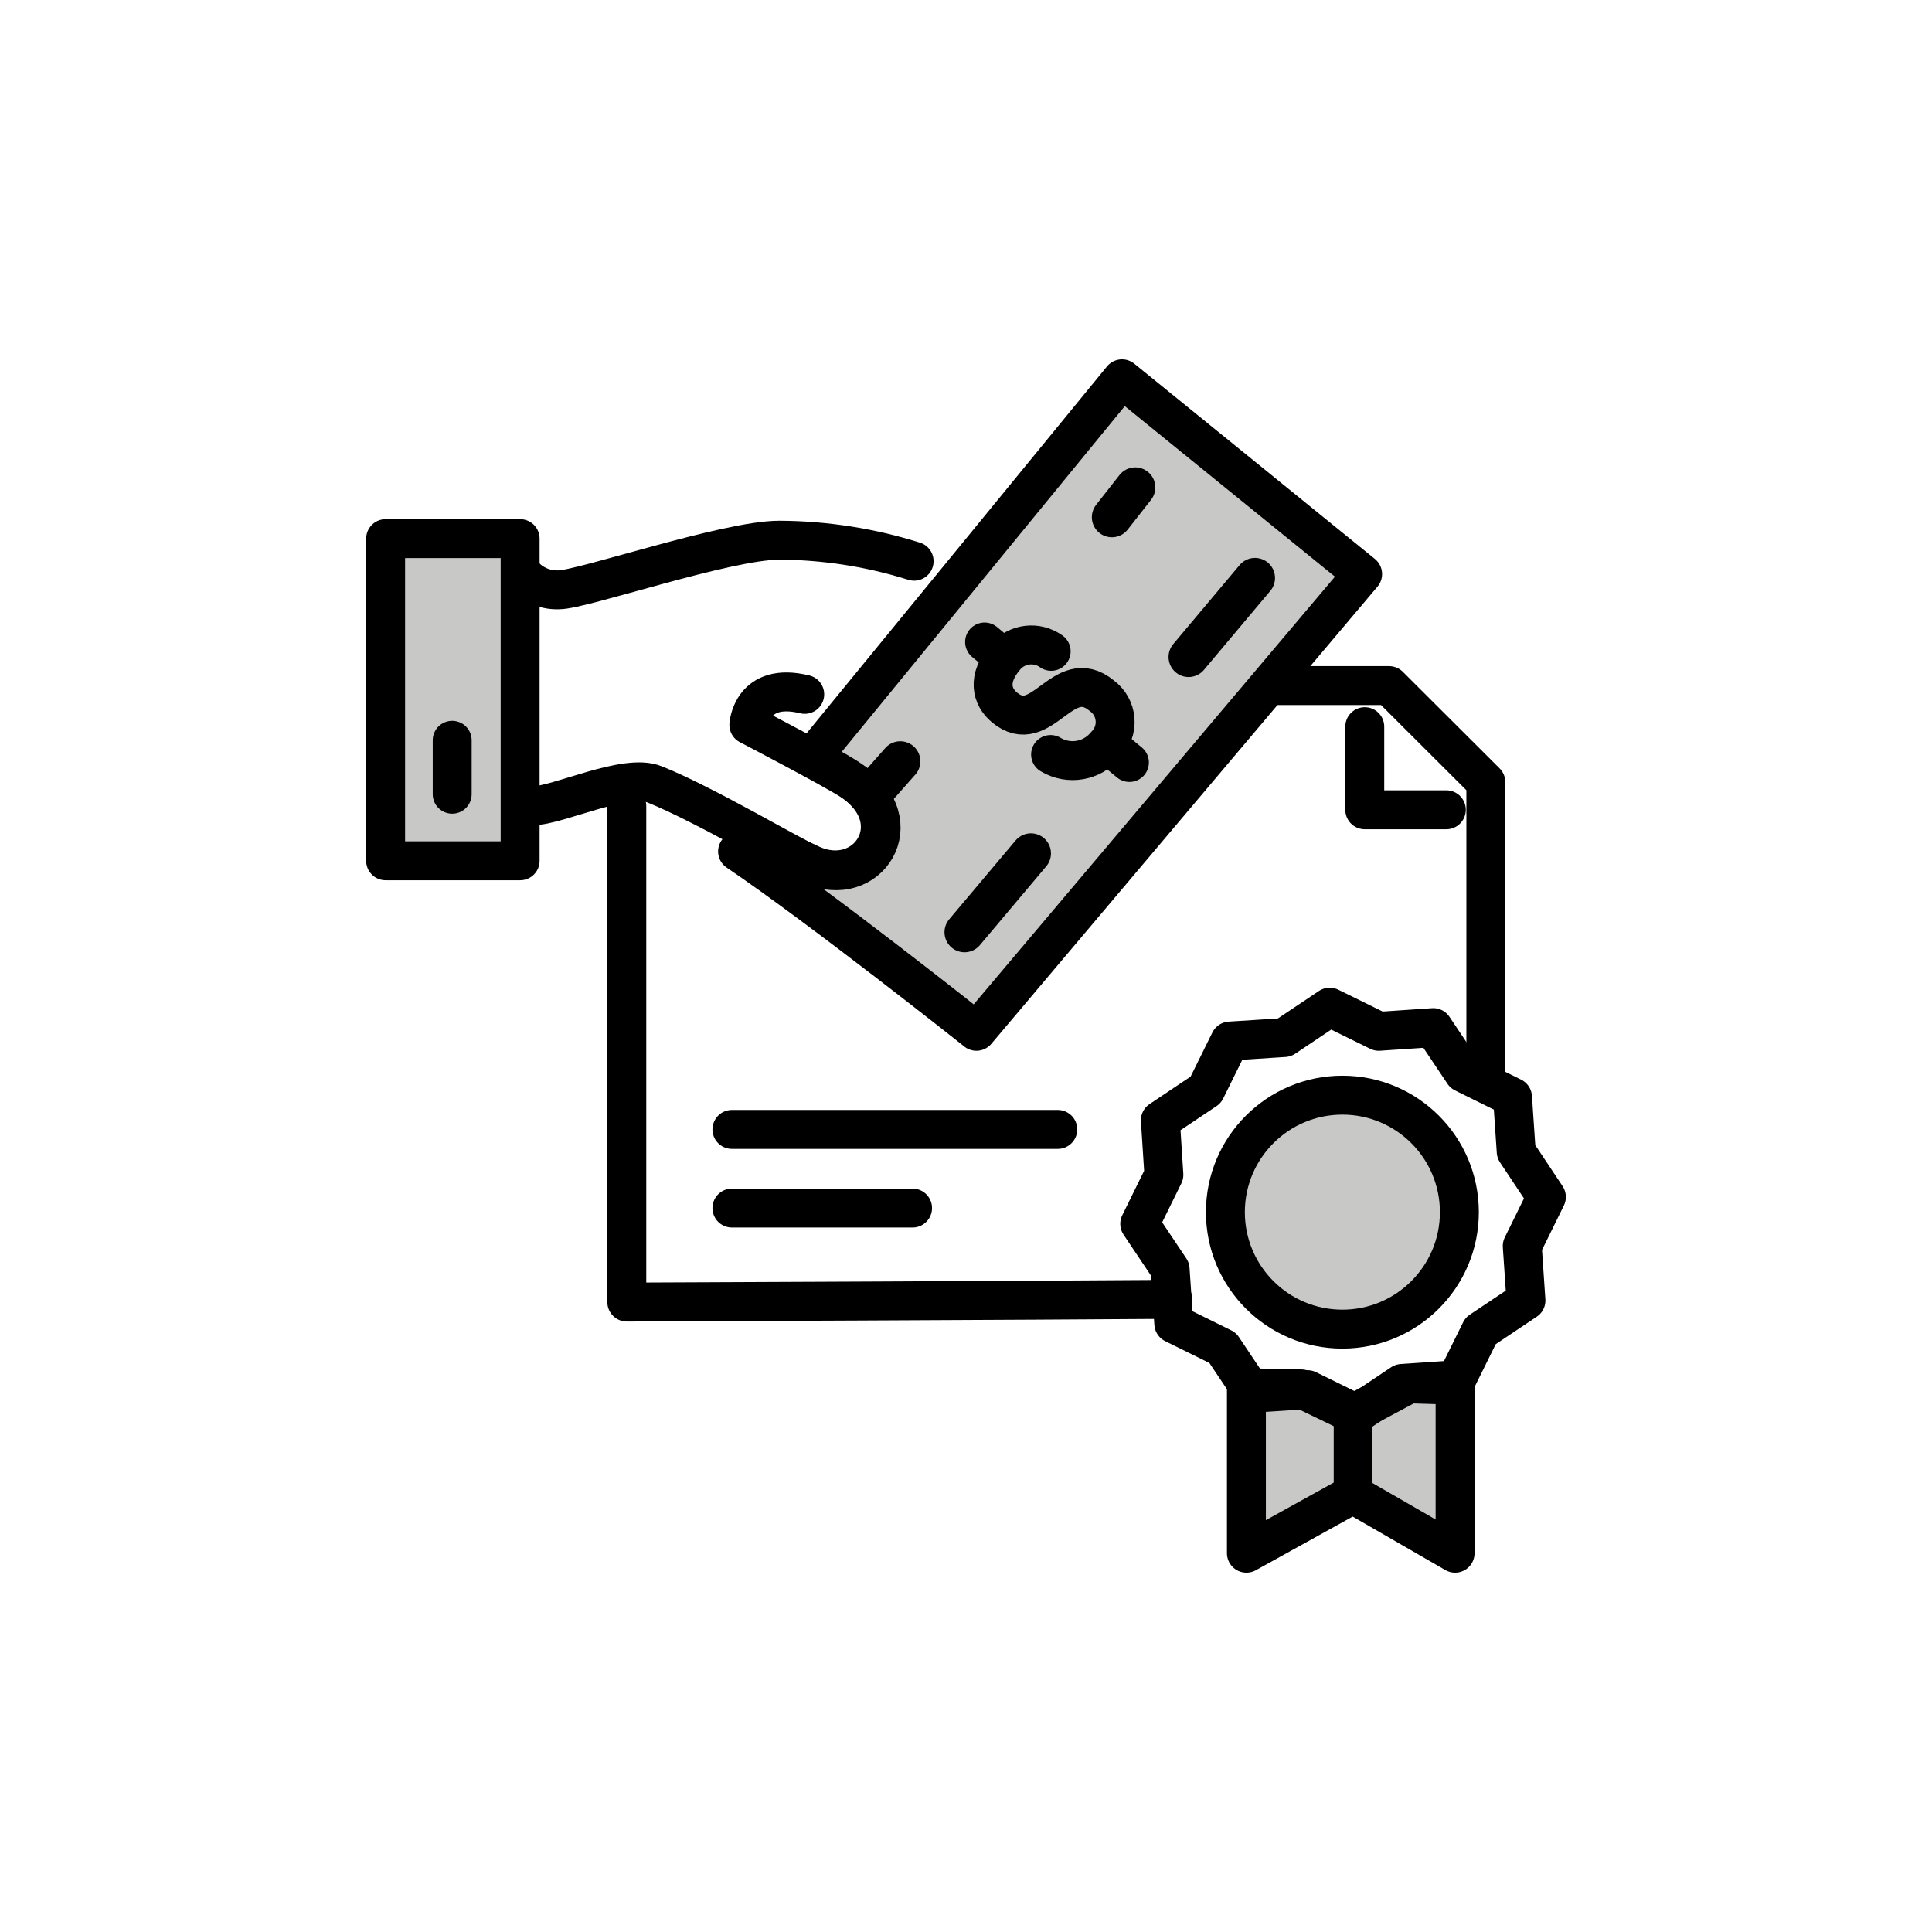
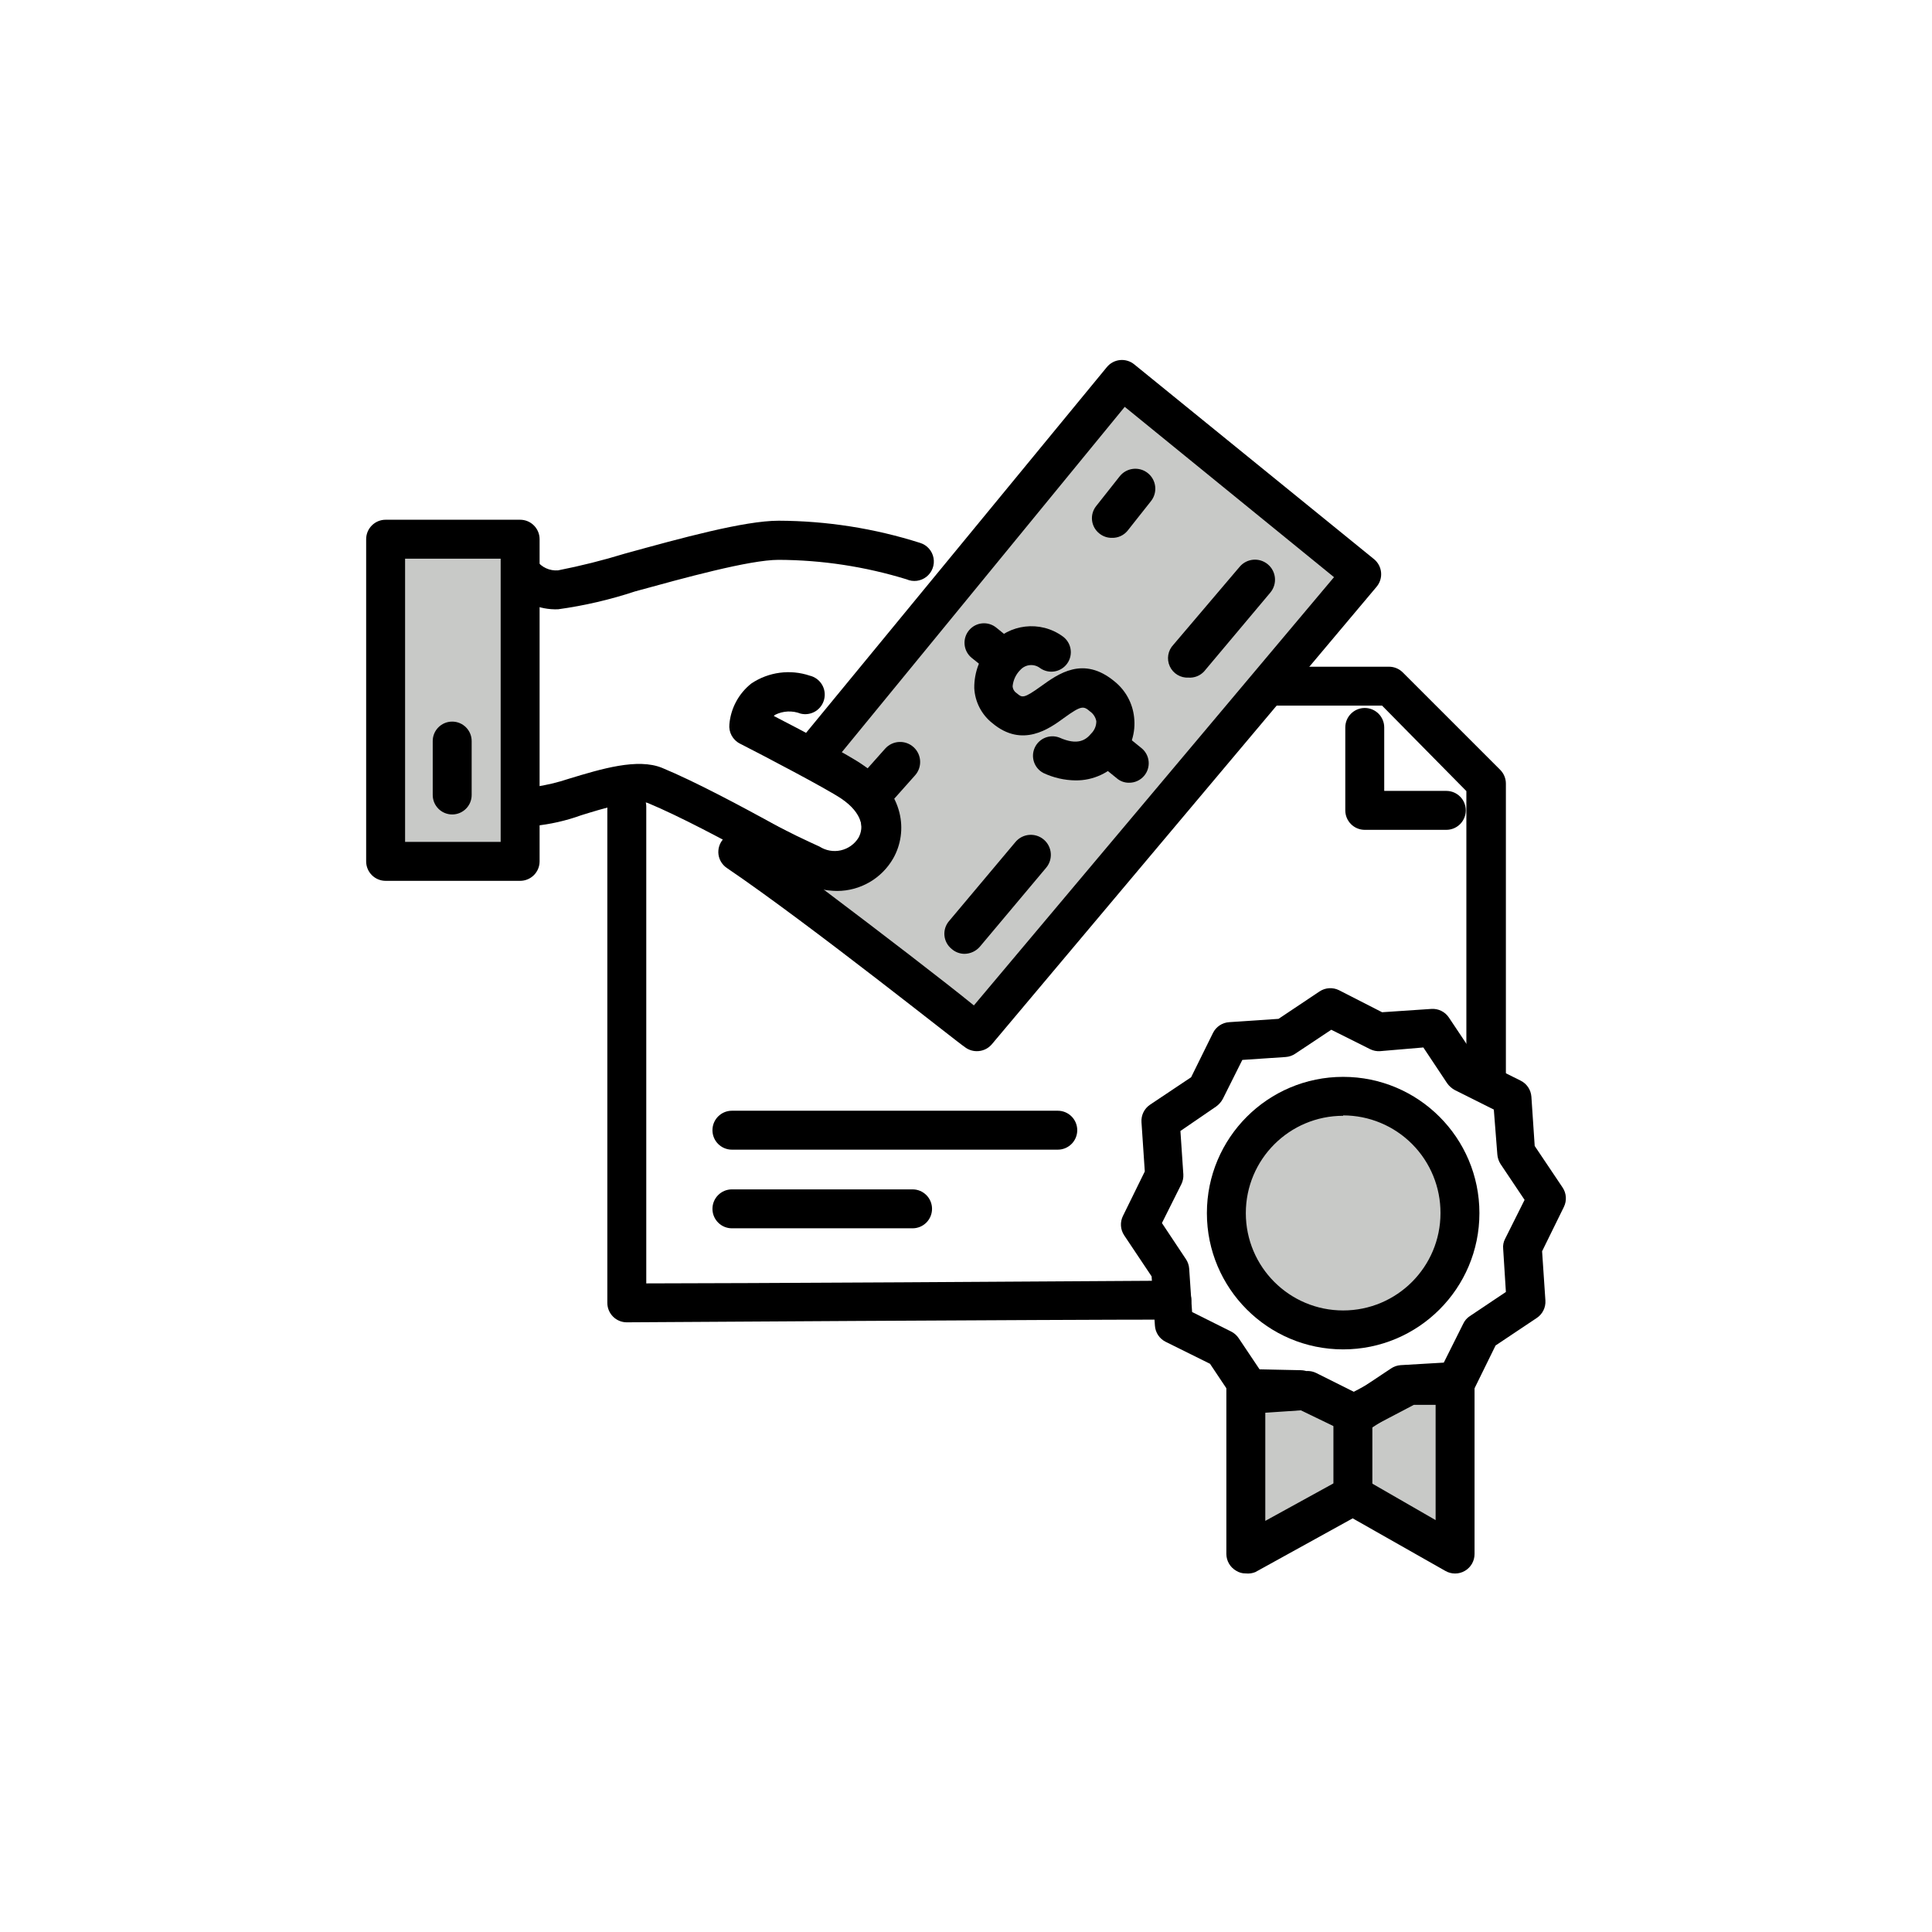
- <svg xmlns="http://www.w3.org/2000/svg" viewBox="0 0 99.25 99.25">
+ <svg xmlns="http://www.w3.org/2000/svg" class="triumph-svg-icon" viewBox="0 0 99.25 99.25">
  <defs>
-     <style>.cls-1,.cls-3{fill:none;}.cls-1,.cls-2,.cls-3,.cls-4{stroke:#000;stroke-linecap:round;stroke-linejoin:round;}.cls-1,.cls-2{stroke-width:2px;}.cls-2{fill:#c8c9c7;}.cls-3{stroke-width:1.97px;}.cls-4{fill:#9d2235;stroke-width:2.06px;}</style>
+     <style>
+       .icon-dark {
+         fill: #000000;
+       }
+       .icon-accent {
+         fill: #c8c9c7;
+       }
+     </style>
  </defs>
-   <g id="Titles">
-     <path class="cls-1" d="M32.2,41.41V66.89s21.87-.09,28.05-.14" />
-     <polyline class="cls-1" points="76.33 55.25 76.33 40.18 71.36 35.22 65.17 35.22" />
-     <polyline class="cls-1" points="74.3 41.6 70.11 41.6 70.11 37.33" />
-     <line class="cls-1" x1="37.6" y1="58.02" x2="54.34" y2="58.02" />
-     <line class="cls-1" x1="37.6" y1="62.06" x2="46.88" y2="62.06" />
-     <polygon class="cls-2" points="74.75 71.16 74.75 79.79 69.5 76.76 64.03 79.79 64.03 71.29 66.85 71.35 69.5 72.63 72.39 71.09 74.75 71.16" />
-     <line class="cls-3" x1="69.5" y1="76.76" x2="69.5" y2="72.63" />
-     <polygon class="cls-1" points="78.39 66.81 76.06 68.37 74.82 70.88 72.02 71.07 69.69 72.63 67.17 71.39 64.37 71.57 62.81 69.24 60.3 68 60.11 65.2 58.55 62.87 59.79 60.35 59.61 57.55 61.94 55.99 63.18 53.48 65.98 53.3 68.31 51.74 70.83 52.98 73.63 52.79 75.19 55.12 77.7 56.36 77.89 59.16 79.44 61.49 78.2 64.01 78.39 66.81" />
-     <circle class="cls-2" cx="68.96" cy="62.27" r="6.01" />
-     <path class="cls-2" d="M57.64,19.46,42,38.56l-.27.36c.87.48,1.68.93,2,1.17,3.13,2.11.81,5.63-2.07,4.31-.51-.24-1.72-.8-3.05-1.52l-.72.86c4.28,2.9,12.18,9.16,12.27,9.24L70,29.49Z" />
-     <path class="cls-1" d="M26.71,29.3a2.31,2.31,0,0,0,2,1c1.19,0,8.61-2.55,11.33-2.55a23.44,23.44,0,0,1,6.92,1.08" />
-     <path class="cls-1" d="M27.39,41.39c1.27,0,4.76-1.71,6.25-1.09,2.5,1,6.89,3.6,8.06,4.14,2.88,1.33,5.2-2.2,2.07-4.31-1-.65-5.3-2.89-5.3-2.89s.13-2.24,2.87-1.57" />
-     <rect class="cls-2" x="19.81" y="27.67" width="6.91" height="16.55" />
-     <line class="cls-1" x1="23.23" y1="40.8" x2="23.23" y2="38.03" />
-     <path class="cls-1" d="M54,33.46a1.75,1.75,0,0,0-2.33.26c-1,1.15-.71,2.09-.07,2.62,1.92,1.6,3-2.26,5-.6a1.67,1.67,0,0,1,.19,2.54,2.19,2.19,0,0,1-2.82.48" />
-     <line class="cls-1" x1="50.58" y1="32.98" x2="51.55" y2="33.79" />
-     <line class="cls-1" x1="57.05" y1="38.37" x2="58.02" y2="39.17" />
-     <line class="cls-4" x1="64.47" y1="29.69" x2="61.06" y2="33.75" />
-     <line class="cls-4" x1="58.32" y1="25.04" x2="57.12" y2="26.57" />
-     <line class="cls-4" x1="46.25" y1="39.11" x2="44.87" y2="40.67" />
-     <line class="cls-4" x1="52.96" y1="43.84" x2="49.55" y2="47.89" />
+   <g>
+     <path class="icon-dark" d="M32.2,67.93a1,1,0,0,1-1-1V41.44a1,1,0,0,1,2,0V65.93c4.36,0,21.65-.1,27-.14a1,1,0,0,1,1,1,1,1,0,0,1-1,1c-6.19,0-28.06.14-28.06.14Z" />
+     <path class="icon-dark" d="M76.33,56.28a1,1,0,0,1-1-1V40.64L71,36.25H65.17a1,1,0,0,1,0-2h6.19a1,1,0,0,1,.71.3l5,5a1,1,0,0,1,.29.7V55.28A1,1,0,0,1,76.33,56.28Z" />
+     <path class="icon-dark" d="M74.3,42.63H70.11a1,1,0,0,1-1-1V37.37a1,1,0,1,1,2,0v3.26H74.3a1,1,0,0,1,0,2Z" />
+     <path class="icon-dark" d="M54.34,59.06H37.6a1,1,0,1,1,0-2H54.34a1,1,0,0,1,0,2Z" />
+     <path class="icon-dark" d="M46.88,63.1H37.6a1,1,0,0,1,0-2h9.28a1,1,0,0,1,0,2Z" />
+     <g>
+       <polygon class="icon-accent" points="74.75 71.19 74.75 79.83 69.5 76.8 64.03 79.83 64.03 71.33 66.85 71.39 69.5 72.67 72.39 71.13 74.75 71.19" />
+       <path class="icon-dark" d="M64,80.83a.9.9,0,0,1-.5-.14,1,1,0,0,1-.5-.86v-8.5a1,1,0,0,1,.3-.71,1,1,0,0,1,.72-.29l2.82.06a1,1,0,0,1,.41.1l2.2,1.06,2.44-1.3a1,1,0,0,1,.5-.12l2.36.06a1,1,0,0,1,1,1v8.64a1,1,0,0,1-.5.87,1,1,0,0,1-1,0L69.49,78l-5,2.76A1,1,0,0,1,64,80.83Zm1-8.48v5.78l4-2.2a1,1,0,0,1,1,0l3.75,2.16V72.17l-1.12,0L70,73.55a1,1,0,0,1-.9,0l-2.46-1.19Z" />
+     </g>
+     <path class="icon-dark" d="M69.5,77.79a1,1,0,0,1-1-1V72.67a1,1,0,1,1,2,0V76.8A1,1,0,0,1,69.5,77.79Z" />
+     <path class="icon-dark" d="M69.69,73.67a1,1,0,0,1-.45-.11L67,72.44l-2.53.17a1,1,0,0,1-.9-.44l-1.41-2.11-2.28-1.13a1,1,0,0,1-.55-.83l-.17-2.53-1.41-2.11a1,1,0,0,1-.06-1l1.12-2.28-.17-2.53a1,1,0,0,1,.44-.9l2.11-1.41,1.12-2.27a1,1,0,0,1,.84-.56l2.53-.17,2.11-1.41a1,1,0,0,1,1-.06L71,52l2.53-.17a1,1,0,0,1,.9.44l1.41,2.11,2.27,1.13a1,1,0,0,1,.56.83l.17,2.53L80.27,61a1,1,0,0,1,.07,1l-1.12,2.28.17,2.53a1,1,0,0,1-.45.9l-2.11,1.41-1.12,2.28a1,1,0,0,1-.83.55l-2.53.17L70.24,73.5A1,1,0,0,1,69.69,73.67Zm-2.52-3.24a1,1,0,0,1,.44.1l2,1,1.85-1.23a1,1,0,0,1,.49-.17L74.17,70l1-2a.92.92,0,0,1,.34-.39l1.85-1.24-.14-2.22a.89.89,0,0,1,.1-.51l1-2-1.24-1.85a1.09,1.09,0,0,1-.16-.49L76.74,57l-2-1a1.16,1.16,0,0,1-.39-.34l-1.23-1.85L70.89,54a1,1,0,0,1-.5-.1l-2-1-1.85,1.23a1,1,0,0,1-.49.17l-2.23.15-1,2a1.16,1.16,0,0,1-.34.39L60.64,58.1l.15,2.23a1,1,0,0,1-.1.5l-1,2,1.23,1.85a1,1,0,0,1,.17.49l.15,2.23,2,1a1,1,0,0,1,.39.34l1.24,1.85,2.22-.14Z" />
+     <g>
+       <circle class="icon-accent" cx="68.96" cy="62.31" r="6.01" />
+       <path class="icon-dark" d="M69,69.32a7,7,0,1,1,7-7A7,7,0,0,1,69,69.32Zm0-12a5,5,0,1,0,5,5A5,5,0,0,0,69,57.3Z" />
+     </g>
+     <g>
+       <path class="icon-accent" d="M57.64,19.49,42,38.6l-.27.36c.87.48,1.68.93,2,1.16,3.13,2.12.81,5.64-2.07,4.32-.51-.24-1.72-.8-3.05-1.52l-.72.86c4.28,2.9,12.18,9.16,12.27,9.24L70,29.53Z" />
+       <path class="icon-dark" d="M50.17,54a1,1,0,0,1-.63-.23c-.07,0-7.95-6.3-12.2-9.18a1,1,0,0,1-.43-.69,1,1,0,0,1,.23-.78l.71-.86A1,1,0,0,1,39.1,42c1.33.73,2.54,1.28,3,1.49a1.44,1.44,0,0,0,2-.45c.3-.53.22-1.37-.9-2.13-.16-.1-.62-.39-2-1.11a1,1,0,0,1-.31-1.49l.27-.36L56.86,18.86a1,1,0,0,1,1.41-.14l12.31,10a1,1,0,0,1,.14,1.42L50.94,53.66A1,1,0,0,1,50.17,54Zm-7.92-8.35c3,2.26,6.33,4.82,7.78,6l18.5-22L57.78,20.9,43.23,38.66c.5.28.86.49,1.07.64,2.11,1.42,2.29,3.42,1.53,4.77A3.37,3.37,0,0,1,42.25,45.67Z" />
+     </g>
+     <path class="icon-dark" d="M28.67,31.3a3.17,3.17,0,0,1-2.55-1.13L26,30.05a1,1,0,0,1,1.42-1.42l.15.17a1.24,1.24,0,0,0,1.1.5,34.23,34.23,0,0,0,3.43-.86c2.87-.79,6.13-1.69,7.9-1.69a24.24,24.24,0,0,1,7.27,1.14,1,1,0,1,1-.7,1.87,22.67,22.67,0,0,0-6.57-1c-1.5,0-4.89.94-7.37,1.62A22.26,22.26,0,0,1,28.67,31.3Z" />
+     <path class="icon-dark" d="M43,45.77a4.11,4.11,0,0,1-1.68-.38c-.44-.21-1.25-.65-2.28-1.21-1.76-1-4.18-2.27-5.74-2.92-.61-.25-2.38.29-3.44.62a10,10,0,0,1-2.43.55,1,1,0,1,1,0-2A10.29,10.29,0,0,0,29.24,40c1.65-.5,3.52-1.07,4.78-.55,1.67.69,4.13,2,5.93,3,1,.52,1.79,1,2.17,1.15a1.47,1.47,0,0,0,2-.44c.3-.54.22-1.38-.91-2.14-.74-.5-4-2.21-5.2-2.82a1,1,0,0,1-.54-1,3,3,0,0,1,1.13-2.09,3.43,3.43,0,0,1,3-.4,1,1,0,0,1,.74,1.21,1,1,0,0,1-1.21.74,1.62,1.62,0,0,0-1.31.06l-.07.06c1.33.69,3.86,2,4.61,2.54,2.11,1.42,2.29,3.42,1.53,4.77A3.33,3.33,0,0,1,43,45.77Z" />
+     <g>
+       <rect class="icon-accent" x="19.81" y="27.7" width="6.91" height="16.55" />
+       <path class="icon-dark" d="M26.72,45.25H19.81a1,1,0,0,1-1-1V27.7a1,1,0,0,1,1-1h6.91a1,1,0,0,1,1,1V44.25A1,1,0,0,1,26.72,45.25Zm-5.91-2h4.91V28.7H20.81Z" />
+     </g>
+     <path class="icon-dark" d="M23.23,41.84a1,1,0,0,1-1-1V38.07a1,1,0,0,1,2,0v2.77A1,1,0,0,1,23.23,41.84Z" />
+     <path class="icon-dark" d="M55.25,40.09a4,4,0,0,1-1.65-.38,1,1,0,0,1,.82-1.82c.94.42,1.36.13,1.64-.21a.88.88,0,0,0,.26-.63.79.79,0,0,0-.32-.5c-.34-.29-.44-.32-1.34.33-.75.55-2.14,1.56-3.68.27a2.45,2.45,0,0,1-.93-1.8,3.22,3.22,0,0,1,.86-2.23,2.74,2.74,0,0,1,3.68-.43,1,1,0,0,1-1.16,1.63.75.75,0,0,0-1,.08,1.37,1.37,0,0,0-.41.85.46.46,0,0,0,.21.36c.28.24.35.29,1.24-.35s2.18-1.59,3.79-.25a2.73,2.73,0,0,1,1,1.83A2.81,2.81,0,0,1,57.6,39,3,3,0,0,1,55.25,40.09Z" />
+     <path class="icon-dark" d="M51.54,34.83a1,1,0,0,1-.63-.24l-1-.8a1,1,0,0,1,1.28-1.54l1,.81a1,1,0,0,1-.64,1.77Z" />
+     <path class="icon-dark" d="M58,40.21a.94.94,0,0,1-.63-.23l-1-.81a1,1,0,0,1,1.28-1.54l1,.81a1,1,0,0,1,.13,1.41A1,1,0,0,1,58,40.21Z" />
+     <g>
+       <line class="icon-dark" x1="64.47" y1="29.73" x2="61.06" y2="33.78" />
+       <path class="icon-dark" d="M61.06,34.81a1,1,0,0,1-.78-1.69l3.4-4a1,1,0,0,1,1.58,1.32l-3.41,4.06A1,1,0,0,1,61.06,34.81Z" />
+     </g>
+     <g>
+       <line class="icon-dark" x1="58.32" y1="25.08" x2="57.12" y2="26.61" />
+       <path class="icon-dark" d="M57.12,27.63a1,1,0,0,1-.64-.22A1,1,0,0,1,56.31,26l1.21-1.53a1,1,0,0,1,1.61,1.27l-1.21,1.53A1,1,0,0,1,57.12,27.63Z" />
+     </g>
+     <g>
+       <line class="icon-dark" x1="46.25" y1="39.15" x2="44.87" y2="40.71" />
+       <path class="icon-dark" d="M44.87,41.73a1,1,0,0,1-.68-.26A1,1,0,0,1,44.1,40l1.38-1.55A1,1,0,0,1,47,39.84l-1.38,1.55A1,1,0,0,1,44.87,41.73Z" />
+     </g>
+     <g>
+       <line class="icon-dark" x1="52.96" y1="43.87" x2="49.55" y2="47.93" />
+       <path class="icon-dark" d="M49.55,49a1,1,0,0,1-.66-.25,1,1,0,0,1-.13-1.44l3.41-4.06a1,1,0,0,1,1.57,1.33l-3.4,4.05A1.06,1.06,0,0,1,49.55,49Z" />
+     </g>
  </g>
</svg>
